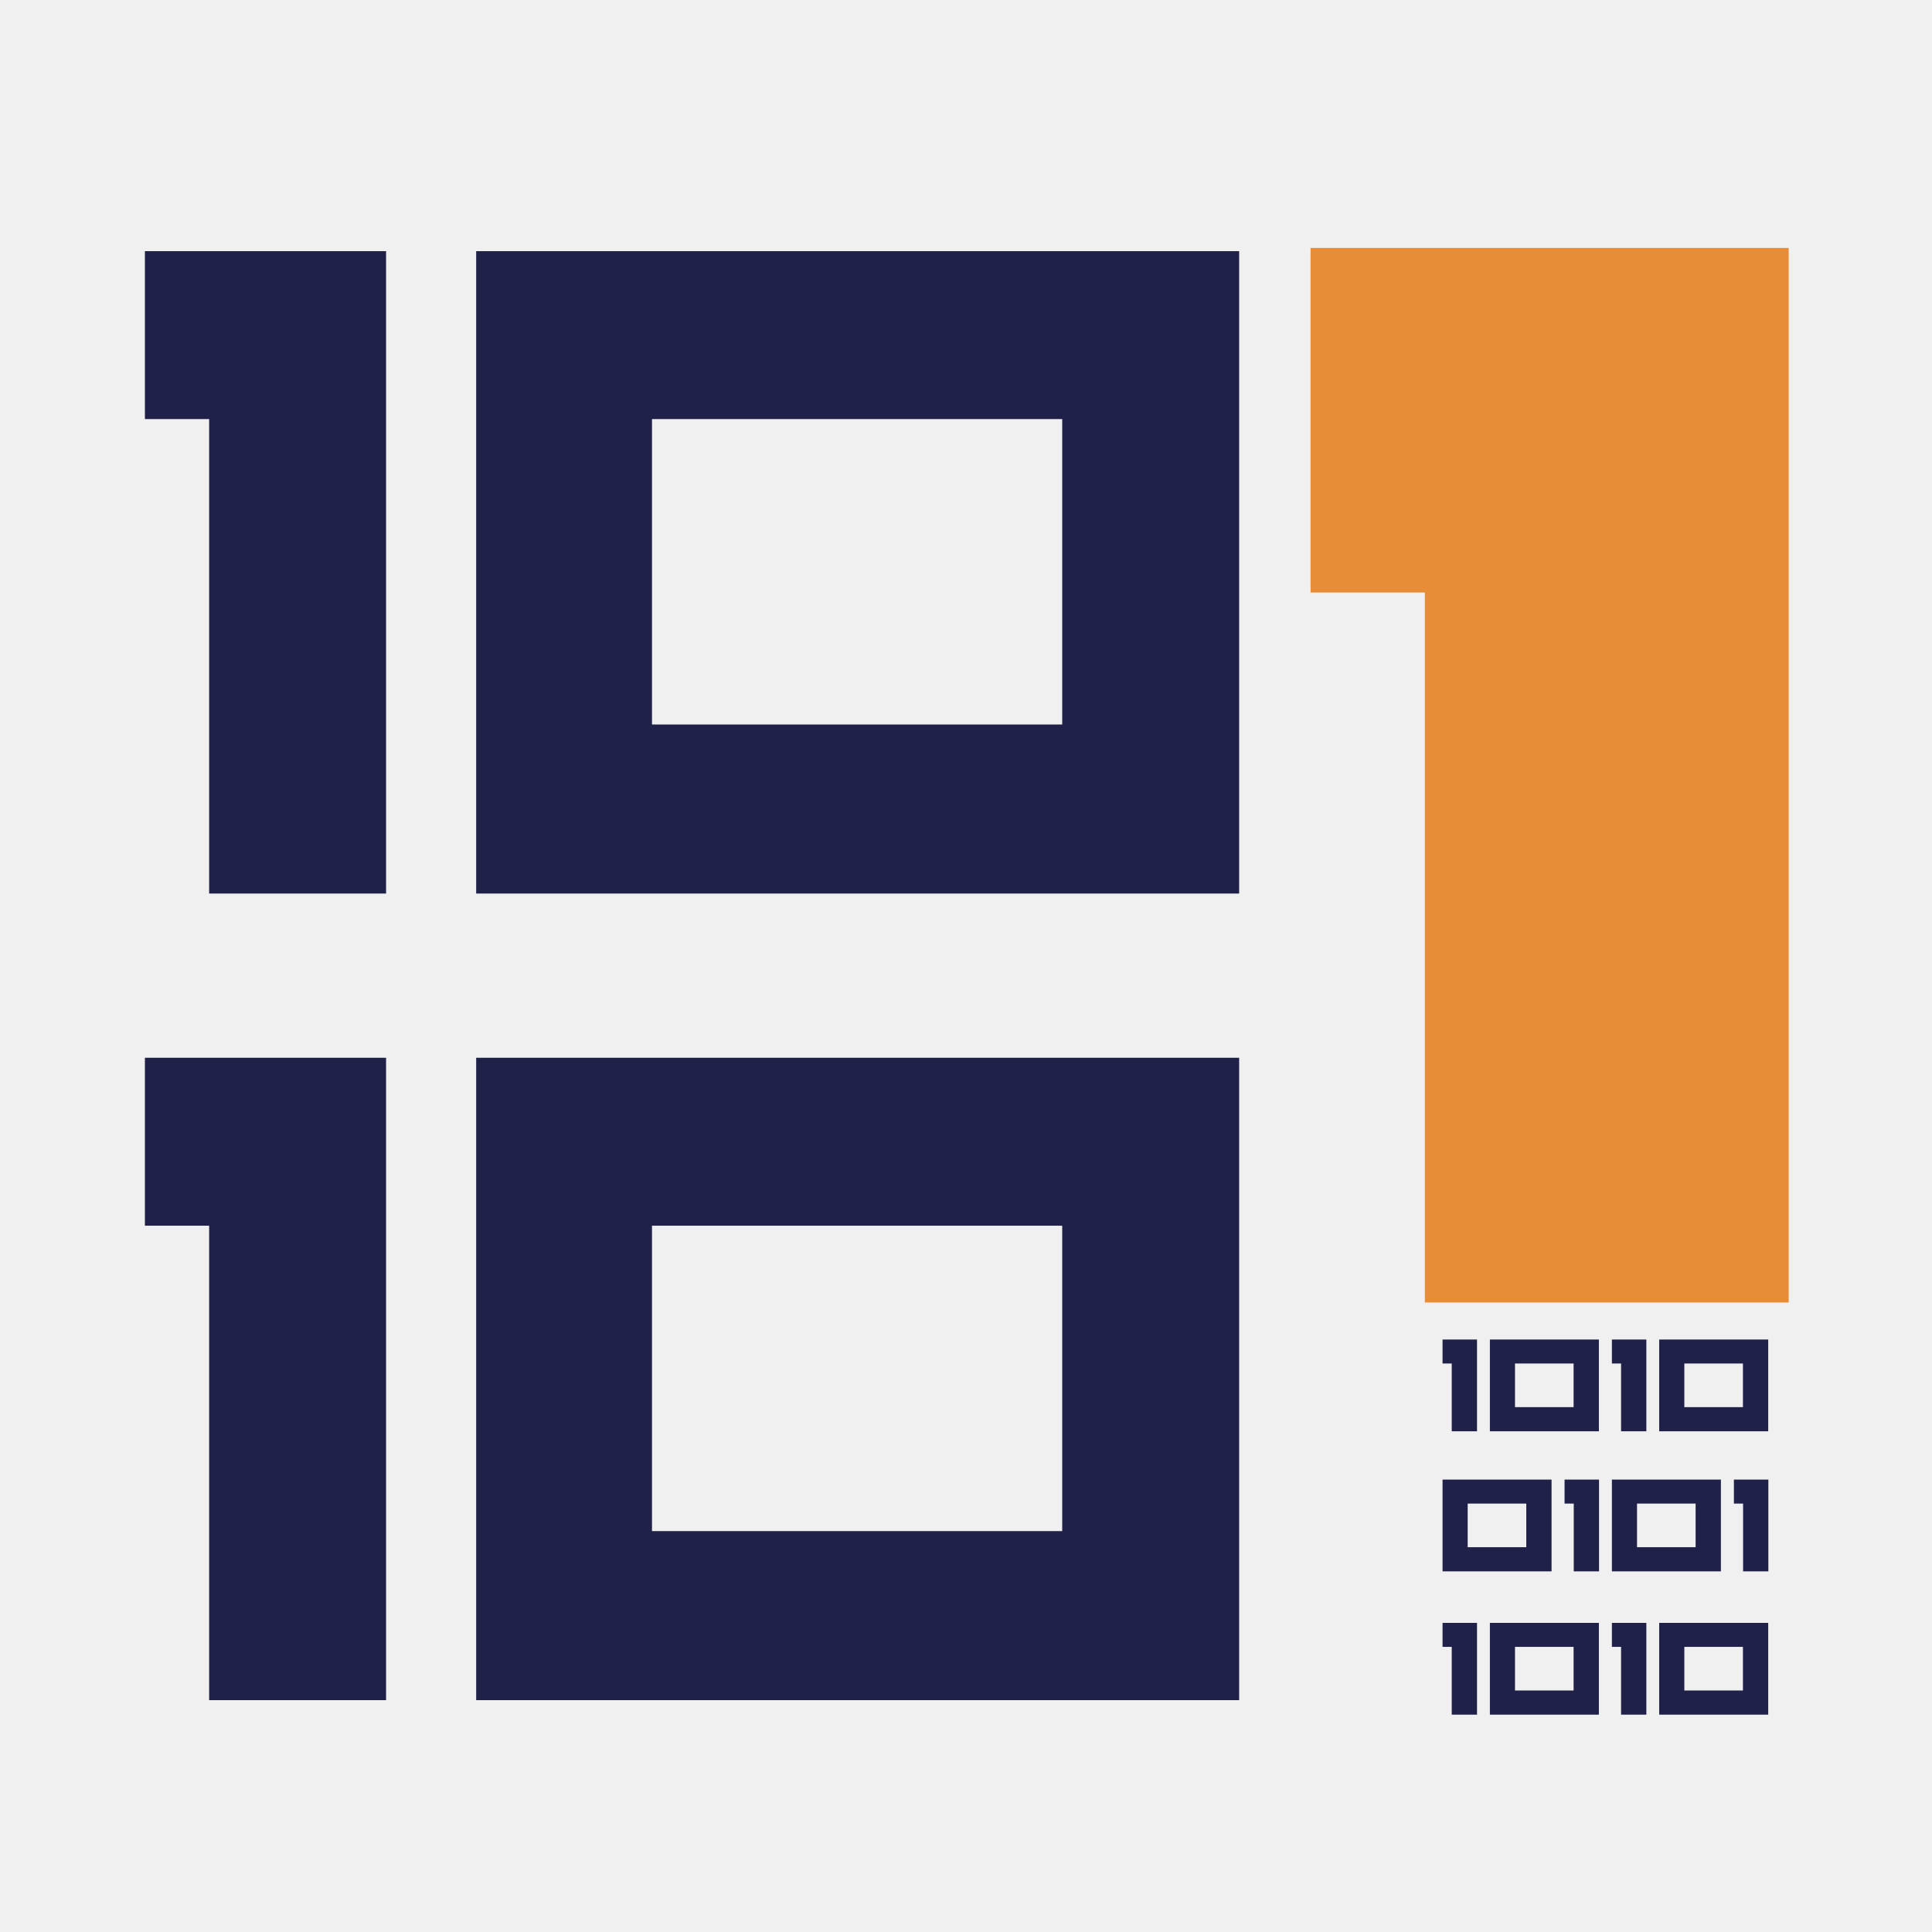
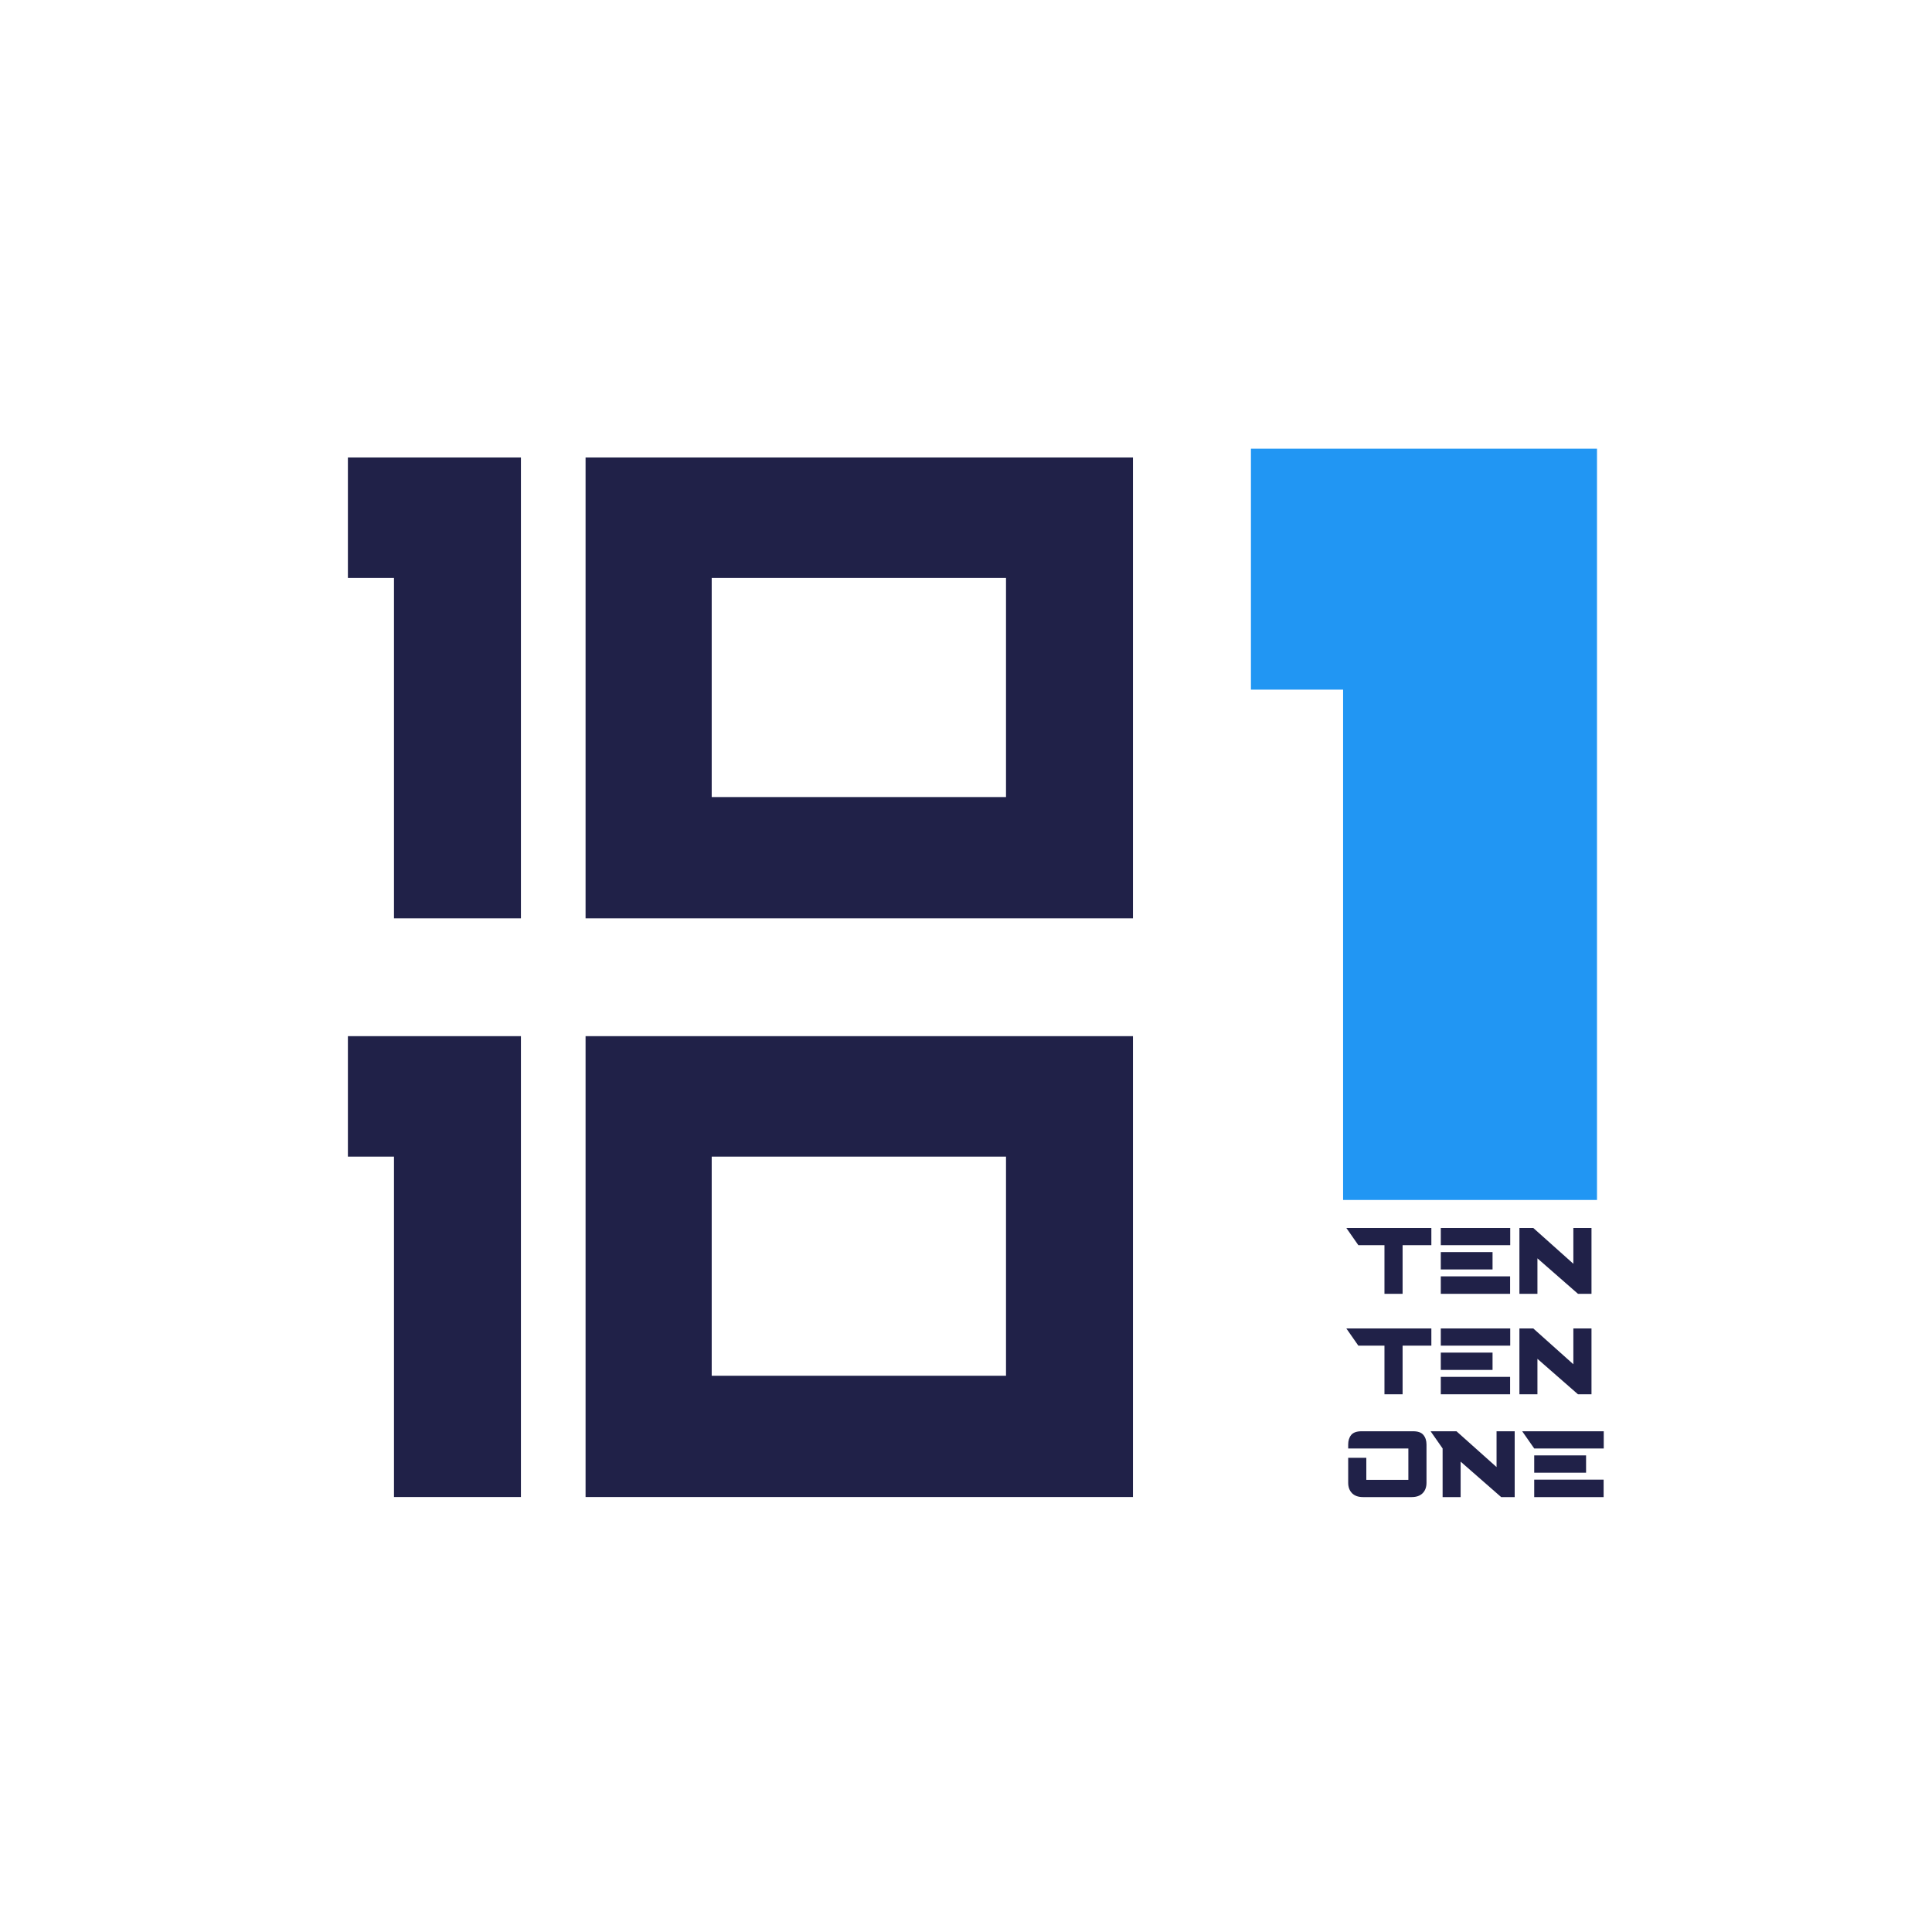
- <svg xmlns="http://www.w3.org/2000/svg" width="1200" height="1200" viewBox="0 0 1200 1200" fill="none">
-   <g clip-path="url(#clip0_161_2)">
-     <path d="M129.9 761.3H90V657H239.8V1056H129.9V761.3ZM659.762 761.3H404.962V951H659.762V761.3ZM295.762 1056V657H769.662V1056H295.762Z" fill="#202148" />
-     <path d="M129.9 260.3H90V156H239.8V555H129.9V260.3ZM659.762 260.3H404.962V450H659.762V260.3ZM295.762 555V156H769.662V555H295.762Z" fill="#202148" />
-     <path fill-rule="evenodd" clip-rule="evenodd" d="M1111 154H814V368H885V809H1111V368V154Z" fill="#E78C37" />
-     <path d="M901.7 846.9H896V832H917.4V889H901.7V846.9ZM977.395 846.9H940.995V874H977.395V846.9ZM925.395 889V832H993.095V889H925.395ZM1006.88 846.9H1001.18V832H1022.58V889H1006.88V846.9ZM1082.57 846.9H1046.17V874H1082.57V846.9ZM1030.57 889V832H1098.27V889H1030.57Z" fill="#202148" />
-     <path d="M948 933.9H911.6V961H948V933.9ZM896 976V919H963.7V976H896ZM977.481 933.9H971.781V919H993.181V976H977.481V933.9ZM1053.18 933.9H1016.78V961H1053.18V933.9ZM1001.18 976V919H1068.88V976H1001.18ZM1082.66 933.9H1076.96V919H1098.36V976H1082.66V933.9Z" fill="#202148" />
-     <path d="M901.7 1022.9H896V1008H917.4V1065H901.7V1022.9ZM977.395 1022.9H940.995V1050H977.395V1022.9ZM925.395 1065V1008H993.095V1065H925.395ZM1006.88 1022.9H1001.18V1008H1022.58V1065H1006.88V1022.9ZM1082.57 1022.9H1046.17V1050H1082.57V1022.9ZM1030.57 1065V1008H1098.27V1065H1030.57Z" fill="#202148" />
+ <svg xmlns="http://www.w3.org/2000/svg" width="1500" height="1500" viewBox="0 0 1500 1500" fill="none">
+   <g clip-path="url(#clip0_267_41)">
+     <rect width="1500" height="1500" fill="white" />
+     <path d="M305.892 898.007H270.11V804.472H404.449V1162.29H305.892V898.007ZM781.067 898.007H552.565V1068.13H781.067V898.007ZM454.635 1162.29V804.472H879.624V1162.29H454.635Z" fill="#202148" />
+     <path d="M305.892 448.716H270.11V355.181H404.449V713H305.892V448.716ZM781.067 448.716H552.565V618.837H781.067V448.716ZM454.635 713V355.181H879.624V713H454.635Z" fill="#202148" />
+     <path d="M1042.78 535.432H971.22V348.362H1239.9V1064H1042.78V535.432Z" fill="#2196F3" />
+     <rect x="991.125" y="931.645" width="291.457" height="150.661" fill="white" />
+     <path d="M1074.89 966.752H1054.62L1045.3 953.39H1111.3V966.752H1088.97V1004.51H1074.89V966.752ZM1118.63 990.966H1172.44V1004.51H1118.63V990.966ZM1118.63 972.133H1158.81V985.585H1118.63V972.133ZM1118.63 953.39H1172.53V966.752H1118.63V953.39ZM1179.67 953.39H1190.44L1221.55 981.191V953.39H1235.63V1004.51H1225.14L1193.66 976.976V1004.51H1179.67V953.39Z" fill="#202148" />
+     <path d="M1074.89 1044.77H1054.62L1045.3 1031.41H1111.3V1044.77H1088.97V1082.53H1074.89V1044.77ZM1118.63 1068.99H1172.44V1082.53H1118.63V1068.99ZM1118.63 1050.15H1158.81V1063.61H1118.63V1050.15ZM1118.63 1031.41H1172.53V1044.77H1118.63V1031.41ZM1179.67 1031.41H1190.44L1221.55 1059.21V1031.41H1235.63V1082.53H1225.14L1193.66 1055V1082.53H1179.67V1031.41Z" fill="#202148" />
+     <path d="M1097.13 1111.23C1100.9 1111.23 1103.56 1112.18 1105.11 1114.09C1106.73 1116.01 1107.53 1118.49 1107.53 1121.54V1151.22C1107.53 1154.63 1106.52 1157.35 1104.48 1159.38C1102.45 1161.36 1099.64 1162.34 1096.06 1162.34H1058.21C1054.62 1162.34 1051.81 1161.36 1049.78 1159.38C1047.75 1157.35 1046.73 1154.63 1046.73 1151.22V1131.85H1060.81V1148.98H1093.45V1124.59H1046.73V1121.54C1046.73 1118.49 1047.51 1116.01 1049.06 1114.09C1050.68 1112.18 1053.37 1111.23 1057.13 1111.23H1097.13ZM1110.72 1111.23H1130.81L1161.92 1139.03V1111.23H1176V1162.34H1165.51L1134.03 1134.81V1162.34H1120.04V1124.59L1110.72 1111.23ZM1245.14 1111.23V1124.59H1191.16L1181.83 1111.23H1245.14ZM1191.16 1148.8H1245.05V1162.34H1191.16V1148.8ZM1191.16 1129.97H1231.42V1143.42H1191.16V1129.97Z" fill="#202148" />
  </g>
  <defs>
-     <clipPath id="clip0_161_2">
-       <rect width="1200" height="1200" fill="white" />
+     <clipPath id="clip0_267_41">
+       <rect width="1500" height="1500" fill="white" />
    </clipPath>
  </defs>
</svg>
